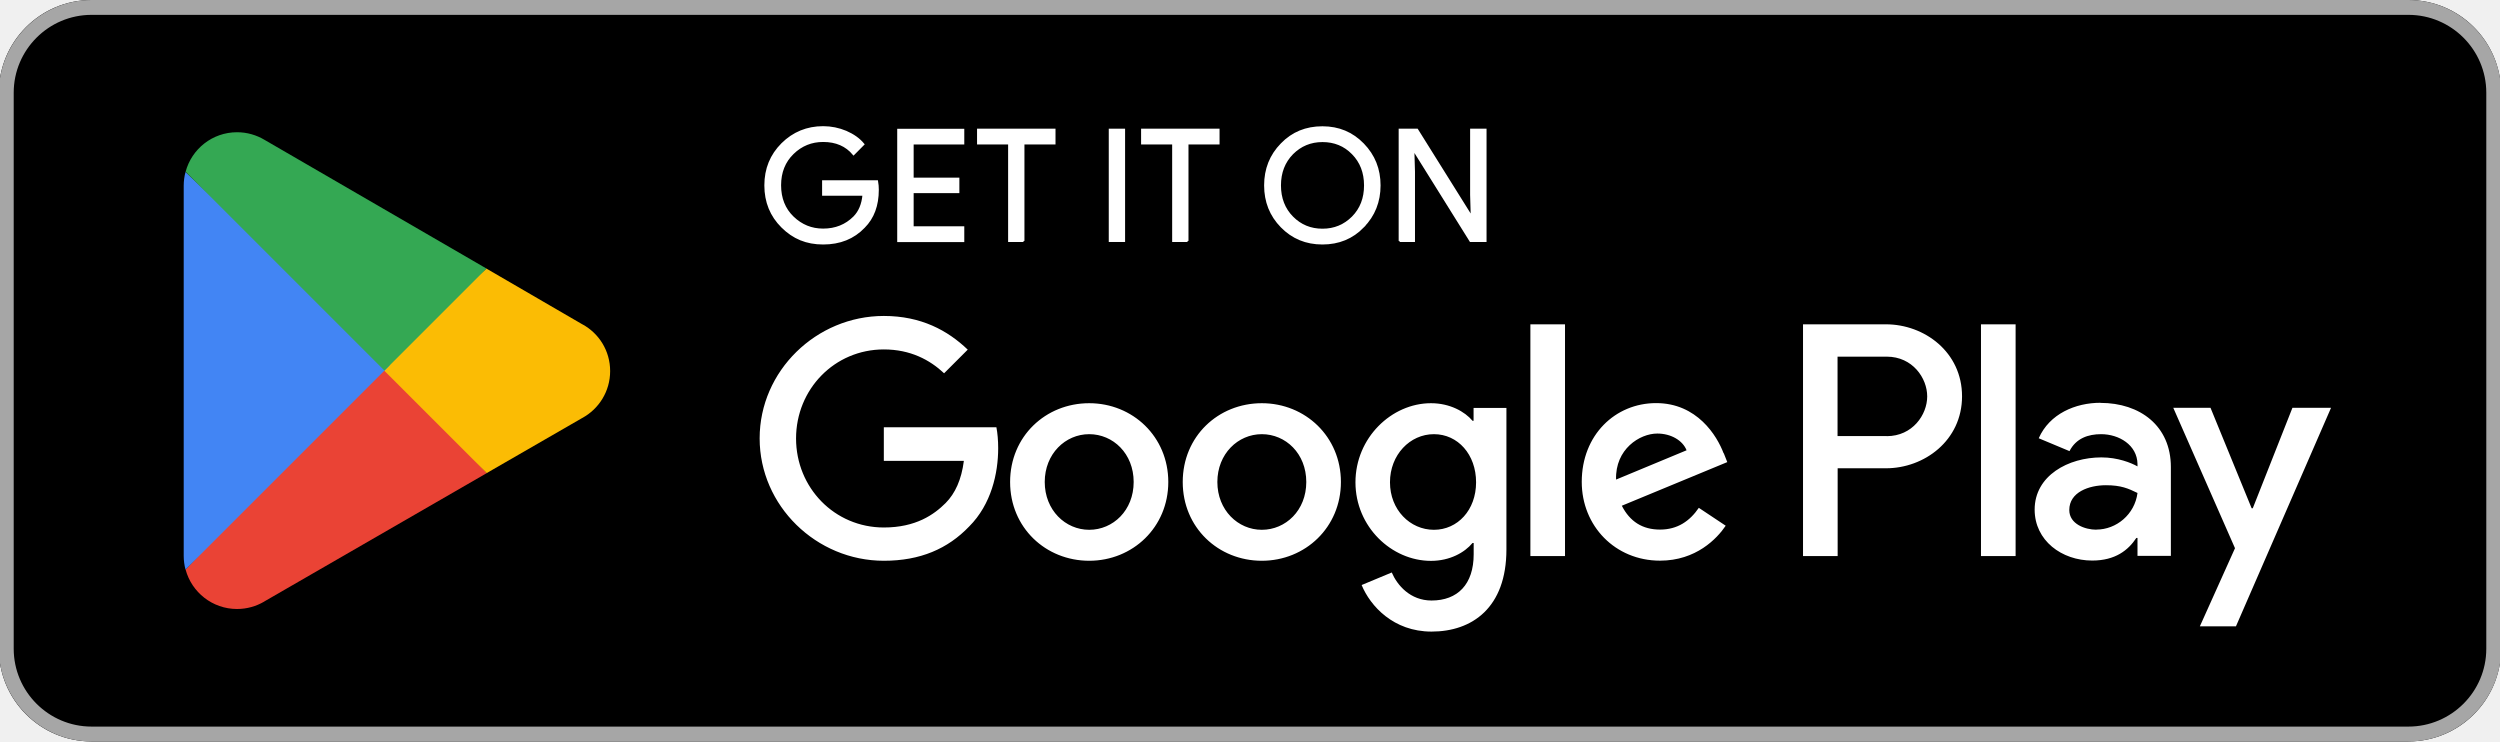
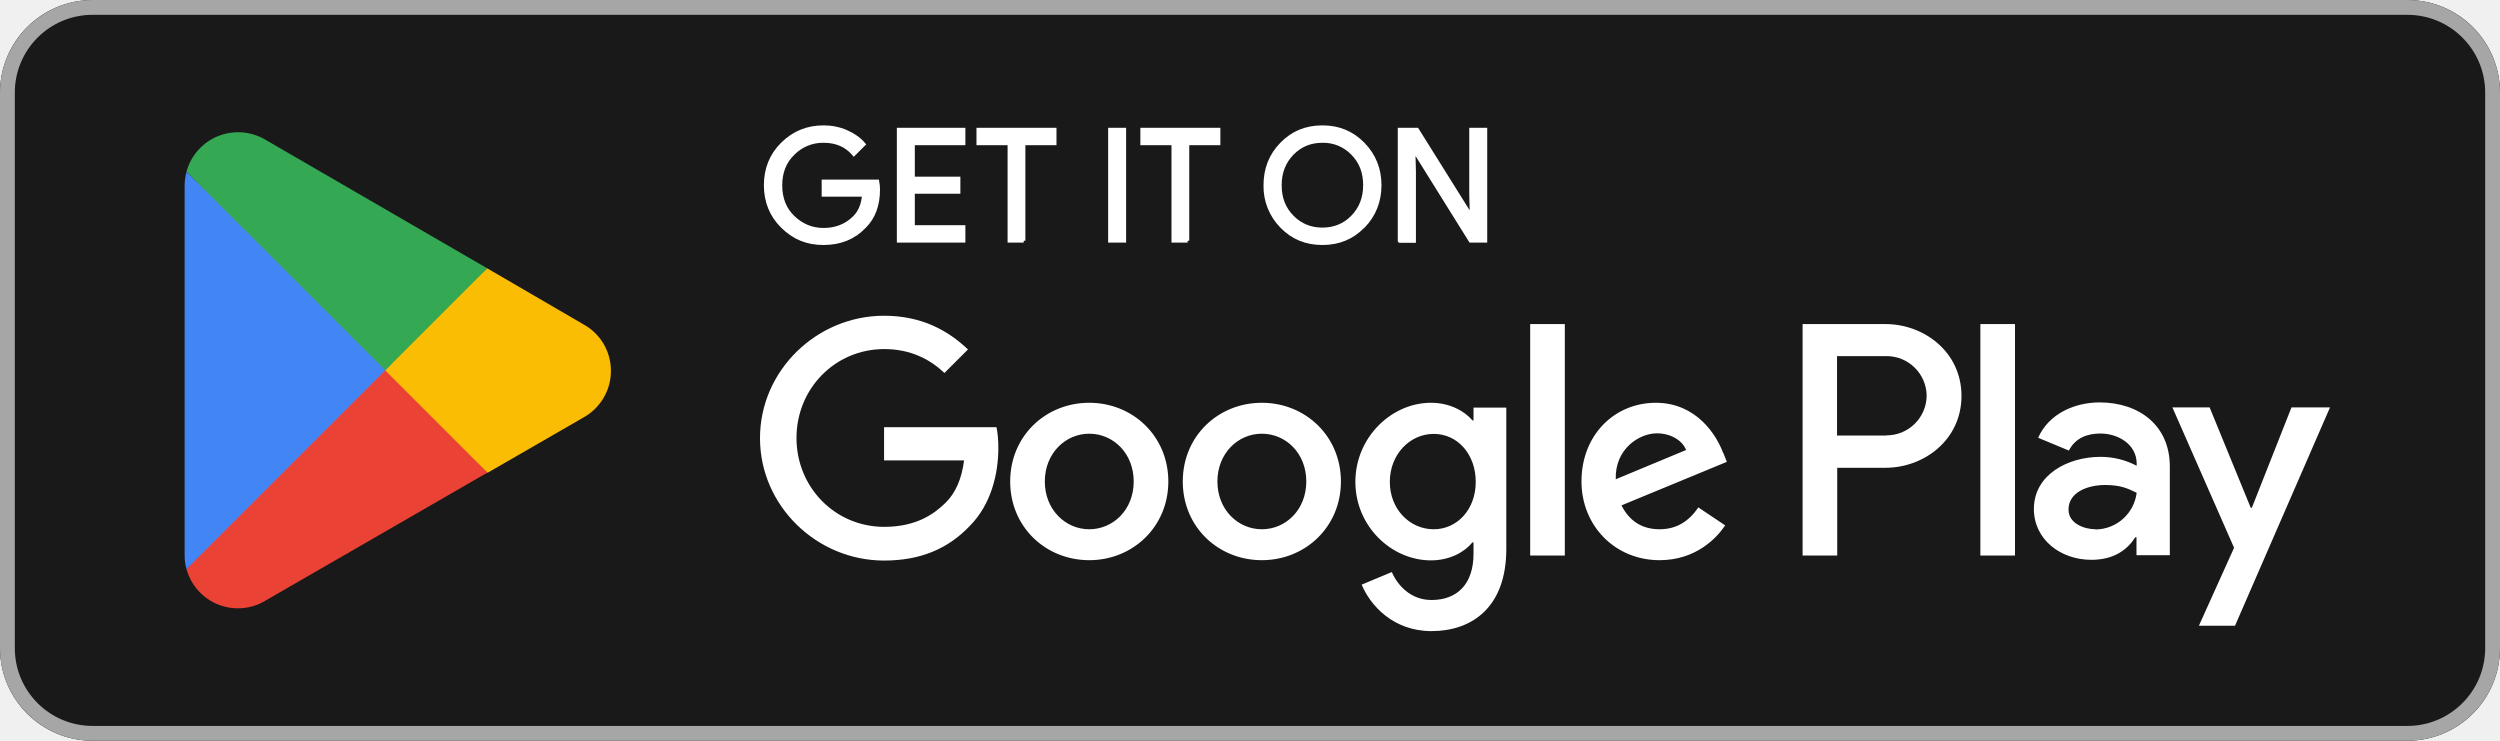
- <svg xmlns="http://www.w3.org/2000/svg" id="artwork" version="1.1" viewBox="0 0 238.96 70.87">
-   <defs>
-     <style>
-       .st0 {
-         fill: #4285f4;
-       }
- 
-       .st1 {
-         fill: #a6a6a6;
-       }
- 
-       .st2 {
-         stroke: #fff;
-         stroke-miterlimit: 10;
-         stroke-width: .2px;
-       }
- 
-       .st2, .st3 {
-         fill: #fff;
-       }
- 
-       .st4 {
-         fill: #34a853;
-       }
- 
-       .st5 {
-         fill: #fbbc04;
-       }
- 
-       .st6 {
-         fill: #ea4335;
-       }
-     </style>
-   </defs>
-   <rect x="-.11" width="239.17" height="70.87" rx="8.86" ry="8.86" />
-   <path class="st1" d="M230.21,1.42c4.1,0,7.44,3.34,7.44,7.44v53.15c0,4.1-3.34,7.44-7.44,7.44H8.75c-4.1,0-7.44-3.34-7.44-7.44V8.86C1.31,4.76,4.65,1.42,8.75,1.42h221.46M230.21,0H8.75C3.88,0-.11,3.99-.11,8.86v53.15c0,4.87,3.99,8.86,8.86,8.86h221.46c4.87,0,8.86-3.99,8.86-8.86V8.86c0-4.87-3.99-8.86-8.86-8.86h0Z" />
-   <g>
-     <path class="st2" d="M83.9,18.15c0,1.48-.44,2.67-1.32,3.55-1,1.05-2.3,1.57-3.9,1.57s-2.84-.53-3.91-1.59c-1.07-1.06-1.61-2.38-1.61-3.96s.54-2.89,1.61-3.96c1.07-1.06,2.38-1.6,3.91-1.6.76,0,1.49.15,2.18.44.69.3,1.25.69,1.66,1.19l-.93.94c-.7-.84-1.67-1.26-2.91-1.26-1.12,0-2.09.39-2.9,1.18s-1.22,1.81-1.22,3.06.41,2.28,1.22,3.06c.82.79,1.78,1.18,2.9,1.18,1.19,0,2.18-.4,2.97-1.19.51-.52.81-1.23.89-2.15h-3.86v-1.28h5.15c.05.28.07.54.07.8Z" />
-     <path class="st2" d="M92.07,13.71h-4.84v3.37h4.37v1.28h-4.37v3.37h4.84v1.31h-6.21v-10.63h6.21v1.31h0Z" />
-     <path class="st2" d="M97.83,23.03h-1.37v-9.32h-2.97v-1.31h7.3v1.31h-2.97s0,9.32,0,9.32Z" />
-     <path class="st2" d="M106.08,23.03v-10.63h1.36v10.63h-1.36Z" />
-     <path class="st2" d="M113.51,23.03h-1.37v-9.32h-2.97v-1.31h7.3v1.31h-2.97s0,9.32,0,9.32Z" />
-     <path class="st2" d="M130.3,21.66c-1.05,1.08-2.34,1.61-3.9,1.61s-2.85-.54-3.9-1.61c-1.05-1.07-1.57-2.39-1.57-3.94s.52-2.87,1.57-3.94c1.04-1.08,2.34-1.61,3.9-1.61s2.84.54,3.89,1.62c1.05,1.08,1.57,2.39,1.57,3.93s-.52,2.87-1.57,3.94ZM123.52,20.77c.79.8,1.75,1.19,2.89,1.19s2.1-.4,2.89-1.19c.79-.8,1.18-1.81,1.18-3.05s-.4-2.26-1.18-3.05c-.78-.8-1.75-1.19-2.89-1.19s-2.1.4-2.89,1.19c-.78.8-1.18,1.81-1.18,3.05s.4,2.26,1.18,3.05Z" />
-     <path class="st2" d="M133.79,23.03v-10.63h1.66l5.17,8.27h.06l-.06-2.05v-6.22h1.37v10.63h-1.43l-5.41-8.67h-.06l.06,2.05v6.62h-1.37,0Z" />
-   </g>
-   <path class="st3" d="M120.61,38.54c-4.17,0-7.56,3.17-7.56,7.53s3.4,7.53,7.56,7.53,7.56-3.2,7.56-7.53-3.4-7.53-7.56-7.53ZM120.61,50.64c-2.28,0-4.25-1.88-4.25-4.57s1.97-4.57,4.25-4.57,4.25,1.85,4.25,4.57-1.97,4.57-4.25,4.57ZM104.11,38.54c-4.17,0-7.56,3.17-7.56,7.53s3.4,7.53,7.56,7.53,7.56-3.2,7.56-7.53-3.4-7.53-7.56-7.53ZM104.11,50.64c-2.28,0-4.25-1.88-4.25-4.57s1.97-4.57,4.25-4.57,4.25,1.85,4.25,4.57-1.97,4.57-4.25,4.57ZM84.48,40.85v3.2h7.65c-.23,1.8-.83,3.11-1.74,4.03-1.11,1.11-2.85,2.34-5.91,2.34-4.71,0-8.39-3.8-8.39-8.51s3.68-8.51,8.39-8.51c2.54,0,4.4,1,5.76,2.28l2.26-2.26c-1.91-1.83-4.45-3.22-8.02-3.22-6.45,0-11.87,5.25-11.87,11.7s5.42,11.7,11.87,11.7c3.48,0,6.11-1.14,8.16-3.28,2.11-2.11,2.77-5.08,2.77-7.48,0-.74-.06-1.43-.17-2h-10.76,0ZM164.75,43.33c-.63-1.68-2.54-4.8-6.45-4.8s-7.11,3.05-7.11,7.53c0,4.22,3.2,7.53,7.48,7.53,3.45,0,5.45-2.11,6.28-3.34l-2.57-1.71c-.86,1.26-2.03,2.08-3.71,2.08s-2.88-.77-3.65-2.28l10.08-4.17-.34-.86h0ZM154.47,45.84c-.09-2.91,2.26-4.4,3.94-4.4,1.31,0,2.43.66,2.8,1.6l-6.74,2.8ZM146.28,53.15h3.31v-22.15h-3.31v22.15ZM140.86,40.22h-.11c-.74-.88-2.17-1.68-3.97-1.68-3.77,0-7.22,3.31-7.22,7.56s3.45,7.51,7.22,7.51c1.8,0,3.22-.8,3.97-1.71h.11v1.08c0,2.88-1.54,4.42-4.03,4.42-2.03,0-3.28-1.46-3.8-2.68l-2.88,1.2c.83,2,3.03,4.45,6.68,4.45,3.88,0,7.16-2.28,7.16-7.85v-13.53h-3.14v1.23ZM137.06,50.64c-2.28,0-4.2-1.91-4.2-4.54s1.91-4.6,4.2-4.6,4.03,1.94,4.03,4.6-1.77,4.54-4.03,4.54ZM180.26,31h-7.92v22.15h3.31v-8.39h4.62c3.66,0,7.27-2.65,7.27-6.88s-3.6-6.88-7.27-6.88ZM180.34,41.68h-4.7v-7.59h4.7c2.47,0,3.87,2.05,3.87,3.8s-1.4,3.8-3.87,3.8h0ZM200.77,38.5c-2.39,0-4.87,1.05-5.9,3.39l2.94,1.23c.63-1.23,1.79-1.62,3.02-1.62,1.71,0,3.45,1.03,3.48,2.85v.23c-.6-.34-1.88-.86-3.45-.86-3.16,0-6.38,1.74-6.38,4.99,0,2.96,2.59,4.87,5.5,4.87,2.22,0,3.45-1,4.22-2.16h.11v1.71h3.19v-8.49c0-3.93-2.94-6.13-6.73-6.13h0ZM200.38,50.63c-1.08,0-2.59-.54-2.59-1.88,0-1.71,1.88-2.37,3.5-2.37,1.45,0,2.14.31,3.02.74-.26,2.05-2.02,3.5-3.93,3.5ZM219.12,38.98l-3.79,9.6h-.11l-3.93-9.6h-3.56l5.9,13.42-3.36,7.47h3.45l9.09-20.89h-3.68ZM189.35,53.15h3.31v-22.15h-3.31v22.15Z" />
-   <g>
-     <path class="st6" d="M36.6,34.41l-18.86,20.02s0,0,0,.01c.58,2.17,2.56,3.77,4.92,3.77.94,0,1.83-.26,2.58-.7l.06-.04,21.23-12.25-9.94-10.82Z" />
-     <path class="st5" d="M55.68,31h-.02s-9.17-5.33-9.17-5.33l-10.33,9.19,10.36,10.36,9.12-5.26c1.6-.86,2.68-2.55,2.68-4.49s-1.07-3.61-2.65-4.47h0Z" />
-     <path class="st0" d="M17.73,16.44c-.11.42-.17.86-.17,1.31v35.38c0,.45.06.89.17,1.31l19.51-19.51-19.51-18.49Z" />
-     <path class="st4" d="M36.74,35.43l9.76-9.76-21.21-12.3c-.77-.46-1.67-.73-2.63-.73-2.36,0-4.34,1.6-4.92,3.78h0s19,19,19,19h0Z" />
-   </g>
+ <svg xmlns="http://www.w3.org/2000/svg" width="81" height="24" fill="none" viewBox="0 0 81 24">
+   <path fill="#1A1919" d="M78 0H3a3 3 0 0 0-3 3v18a3 3 0 0 0 3 3h75a3 3 0 0 0 3-3V3a3 3 0 0 0-3-3Z" />
+   <path fill="#A6A6A6" d="M78 .48A2.52 2.52 0 0 1 80.52 3v18A2.52 2.52 0 0 1 78 23.52H3A2.52 2.52 0 0 1 .48 21V3A2.52 2.52 0 0 1 3 .48h75ZM78 0H3C1.35 0 0 1.35 0 3v18c0 1.65 1.35 3 3 3h75c1.65 0 3-1.35 3-3V3c0-1.65-1.35-3-3-3Z" />
+   <path fill="#fff" stroke="#fff" stroke-miterlimit="10" stroke-width=".12" d="M28.452 6.144c0 .504-.15.906-.45 1.2-.336.354-.78.534-1.32.534s-.96-.18-1.326-.54c-.366-.36-.546-.81-.546-1.338s.18-.978.546-1.338c.366-.36.804-.54 1.326-.54.258 0 .504.048.738.15.234.102.42.234.564.402l-.318.318c-.24-.282-.564-.426-.984-.426a1.36 1.36 0 0 0-.984.402c-.276.264-.414.612-.414 1.038 0 .426.138.774.414 1.038.276.264.606.402.984.402.402 0 .738-.132 1.008-.402.174-.174.276-.42.3-.732h-1.308V5.88h1.746c.018.096.024.186.024.27v-.006ZM31.218 4.644H29.58v1.14h1.476v.432H29.58v1.14h1.638V7.8h-2.1V4.2h2.1v.444ZM33.168 7.8h-.462V4.644h-1.008V4.2h2.472v.444h-1.008V7.8h.006ZM35.964 7.8V4.2h.462v3.6h-.462ZM38.478 7.8h-.462V4.644h-1.008V4.2h2.472v.444h-1.008V7.8h.006ZM44.166 7.332c-.354.366-.792.546-1.32.546s-.966-.18-1.32-.546A1.843 1.843 0 0 1 40.998 6c0-.522.174-.972.528-1.332.354-.366.792-.546 1.32-.546s.96.18 1.32.546c.354.366.534.81.534 1.332s-.18.972-.528 1.332h-.006Zm-2.298-.3c.264.27.594.402.978.402s.714-.132.978-.402.402-.612.402-1.032c0-.42-.132-.762-.402-1.032a1.317 1.317 0 0 0-.978-.402c-.384 0-.714.132-.978.402s-.402.612-.402 1.032c0 .42.132.762.402 1.032ZM45.348 7.8V4.2h.564l1.752 2.802h.018l-.018-.696V4.2h.462v3.6h-.48l-1.83-2.934h-.018l.018.696v2.244h-.462l-.006-.006Z" />
+   <path fill="#fff" d="M40.884 13.05c-1.41 0-2.562 1.074-2.562 2.55 0 1.476 1.152 2.55 2.562 2.55s2.562-1.08 2.562-2.55c0-1.47-1.152-2.55-2.562-2.55Zm0 4.098c-.774 0-1.44-.636-1.44-1.548s.666-1.548 1.44-1.548c.774 0 1.44.63 1.44 1.548s-.666 1.548-1.44 1.548Zm-5.592-4.098c-1.41 0-2.562 1.074-2.562 2.55 0 1.476 1.152 2.55 2.562 2.55s2.562-1.08 2.562-2.55c0-1.47-1.152-2.55-2.562-2.55Zm0 4.098c-.774 0-1.44-.636-1.44-1.548s.666-1.548 1.44-1.548c.774 0 1.44.63 1.44 1.548s-.666 1.548-1.44 1.548Zm-6.648-3.312v1.08h2.592c-.078.612-.282 1.056-.588 1.362-.378.378-.966.792-1.998.792-1.596 0-2.844-1.284-2.844-2.88 0-1.596 1.248-2.88 2.844-2.88.858 0 1.488.336 1.95.774l.762-.762c-.648-.618-1.506-1.092-2.718-1.092-2.184 0-4.02 1.776-4.02 3.966 0 2.19 1.836 3.966 4.02 3.966 1.182 0 2.07-.384 2.766-1.11.714-.714.936-1.722.936-2.532 0-.252-.018-.486-.06-.678h-3.642v-.006Zm27.186.84c-.21-.57-.858-1.626-2.184-1.626s-2.406 1.032-2.406 2.55c0 1.428 1.08 2.55 2.532 2.55 1.17 0 1.848-.714 2.124-1.128l-.87-.582c-.288.426-.684.708-1.254.708s-.978-.264-1.236-.774l3.414-1.41-.114-.288h-.006Zm-3.48.852c-.03-.984.762-1.488 1.332-1.488.444 0 .822.222.948.54l-2.28.948ZM49.578 18H50.7v-7.5h-1.122V18Zm-1.836-4.38h-.036c-.252-.3-.732-.57-1.344-.57-1.278 0-2.448 1.122-2.448 2.562 0 1.44 1.17 2.544 2.448 2.544.612 0 1.092-.27 1.344-.582h.036v.366c0 .978-.522 1.5-1.362 1.5-.684 0-1.11-.492-1.284-.906l-.978.408c.282.678 1.026 1.506 2.262 1.506 1.314 0 2.424-.774 2.424-2.658v-4.584h-1.062v.414Zm-1.29 3.528c-.774 0-1.422-.648-1.422-1.536s.648-1.554 1.422-1.554c.774 0 1.362.66 1.362 1.554s-.6 1.536-1.362 1.536ZM61.086 10.5h-2.682V18h1.122v-2.844h1.566c1.242 0 2.46-.9 2.46-2.328s-1.218-2.328-2.46-2.328h-.006Zm.024 3.612h-1.59v-2.574h1.59a1.3 1.3 0 0 1 1.314 1.284 1.3 1.3 0 0 1-1.314 1.284v.006Zm6.924-1.074c-.81 0-1.65.36-1.998 1.146l.996.414c.21-.414.606-.552 1.02-.552.576 0 1.17.348 1.176.966v.078a2.506 2.506 0 0 0-1.17-.288c-1.074 0-2.16.588-2.16 1.686 0 1.002.876 1.65 1.86 1.65.75 0 1.17-.336 1.428-.732h.036v.582h1.08v-2.874c0-1.332-.996-2.076-2.28-2.076h.012Zm-.138 4.11c-.366 0-.876-.186-.876-.636 0-.576.636-.798 1.188-.798.492 0 .726.108 1.02.252a1.354 1.354 0 0 1-1.332 1.188v-.006Zm6.348-3.948-1.284 3.252h-.036L71.592 13.2h-1.206l1.998 4.548-1.14 2.526h1.17l3.078-7.074h-1.248ZM64.164 18h1.122v-7.5h-1.122V18Z" />
+   <path fill="#EA4335" d="m12.432 11.652-6.39 6.78a1.726 1.726 0 0 0 2.544 1.038l.018-.012 7.188-4.146-3.366-3.666.006.006Z" />
+   <path fill="#FBBC04" d="M18.894 10.5h-.006l-3.102-1.806-3.498 3.114 3.51 3.51 3.09-1.782c.54-.294.906-.864.906-1.518s-.36-1.224-.9-1.512V10.5Z" />
+   <path fill="#4285F4" d="M6.042 5.568c-.036.144-.06.288-.06.444v11.982c0 .156.018.3.06.444l6.606-6.606-6.606-6.264Z" />
+   <path fill="#34A853" d="m12.48 12 3.306-3.306L8.604 4.53a1.733 1.733 0 0 0-2.562 1.032l6.438 6.432V12Z" />
</svg>
